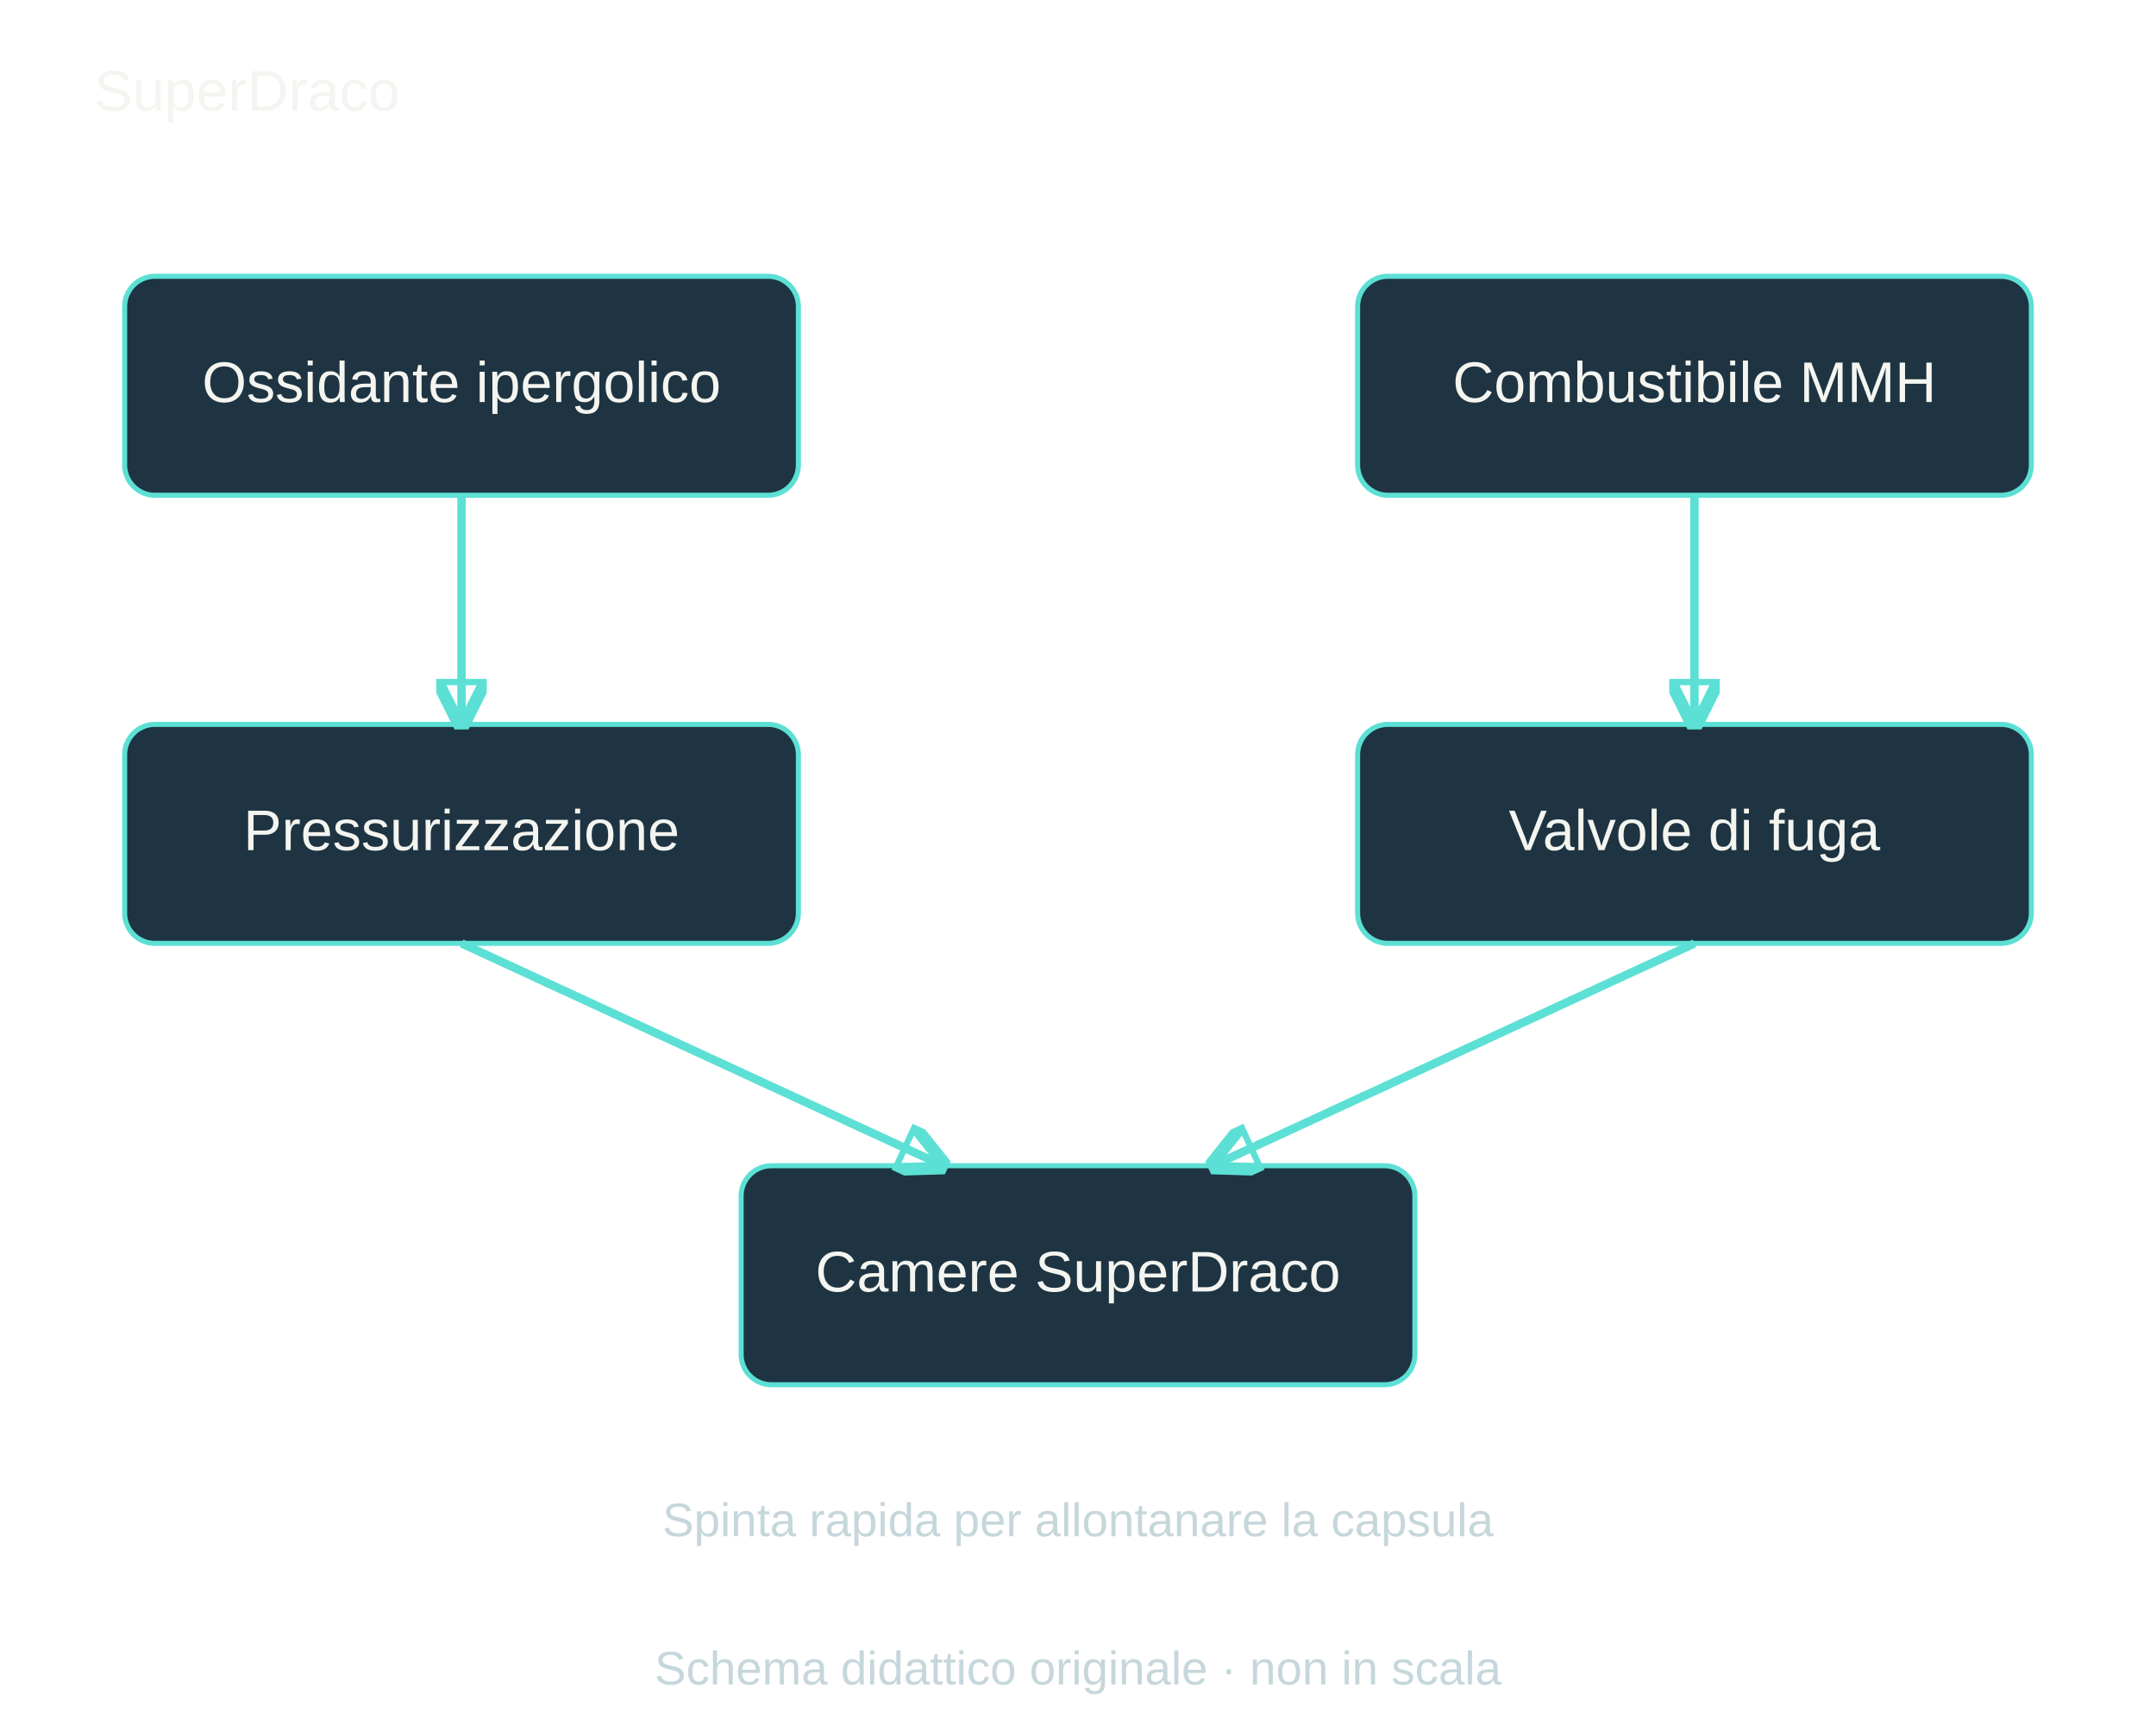
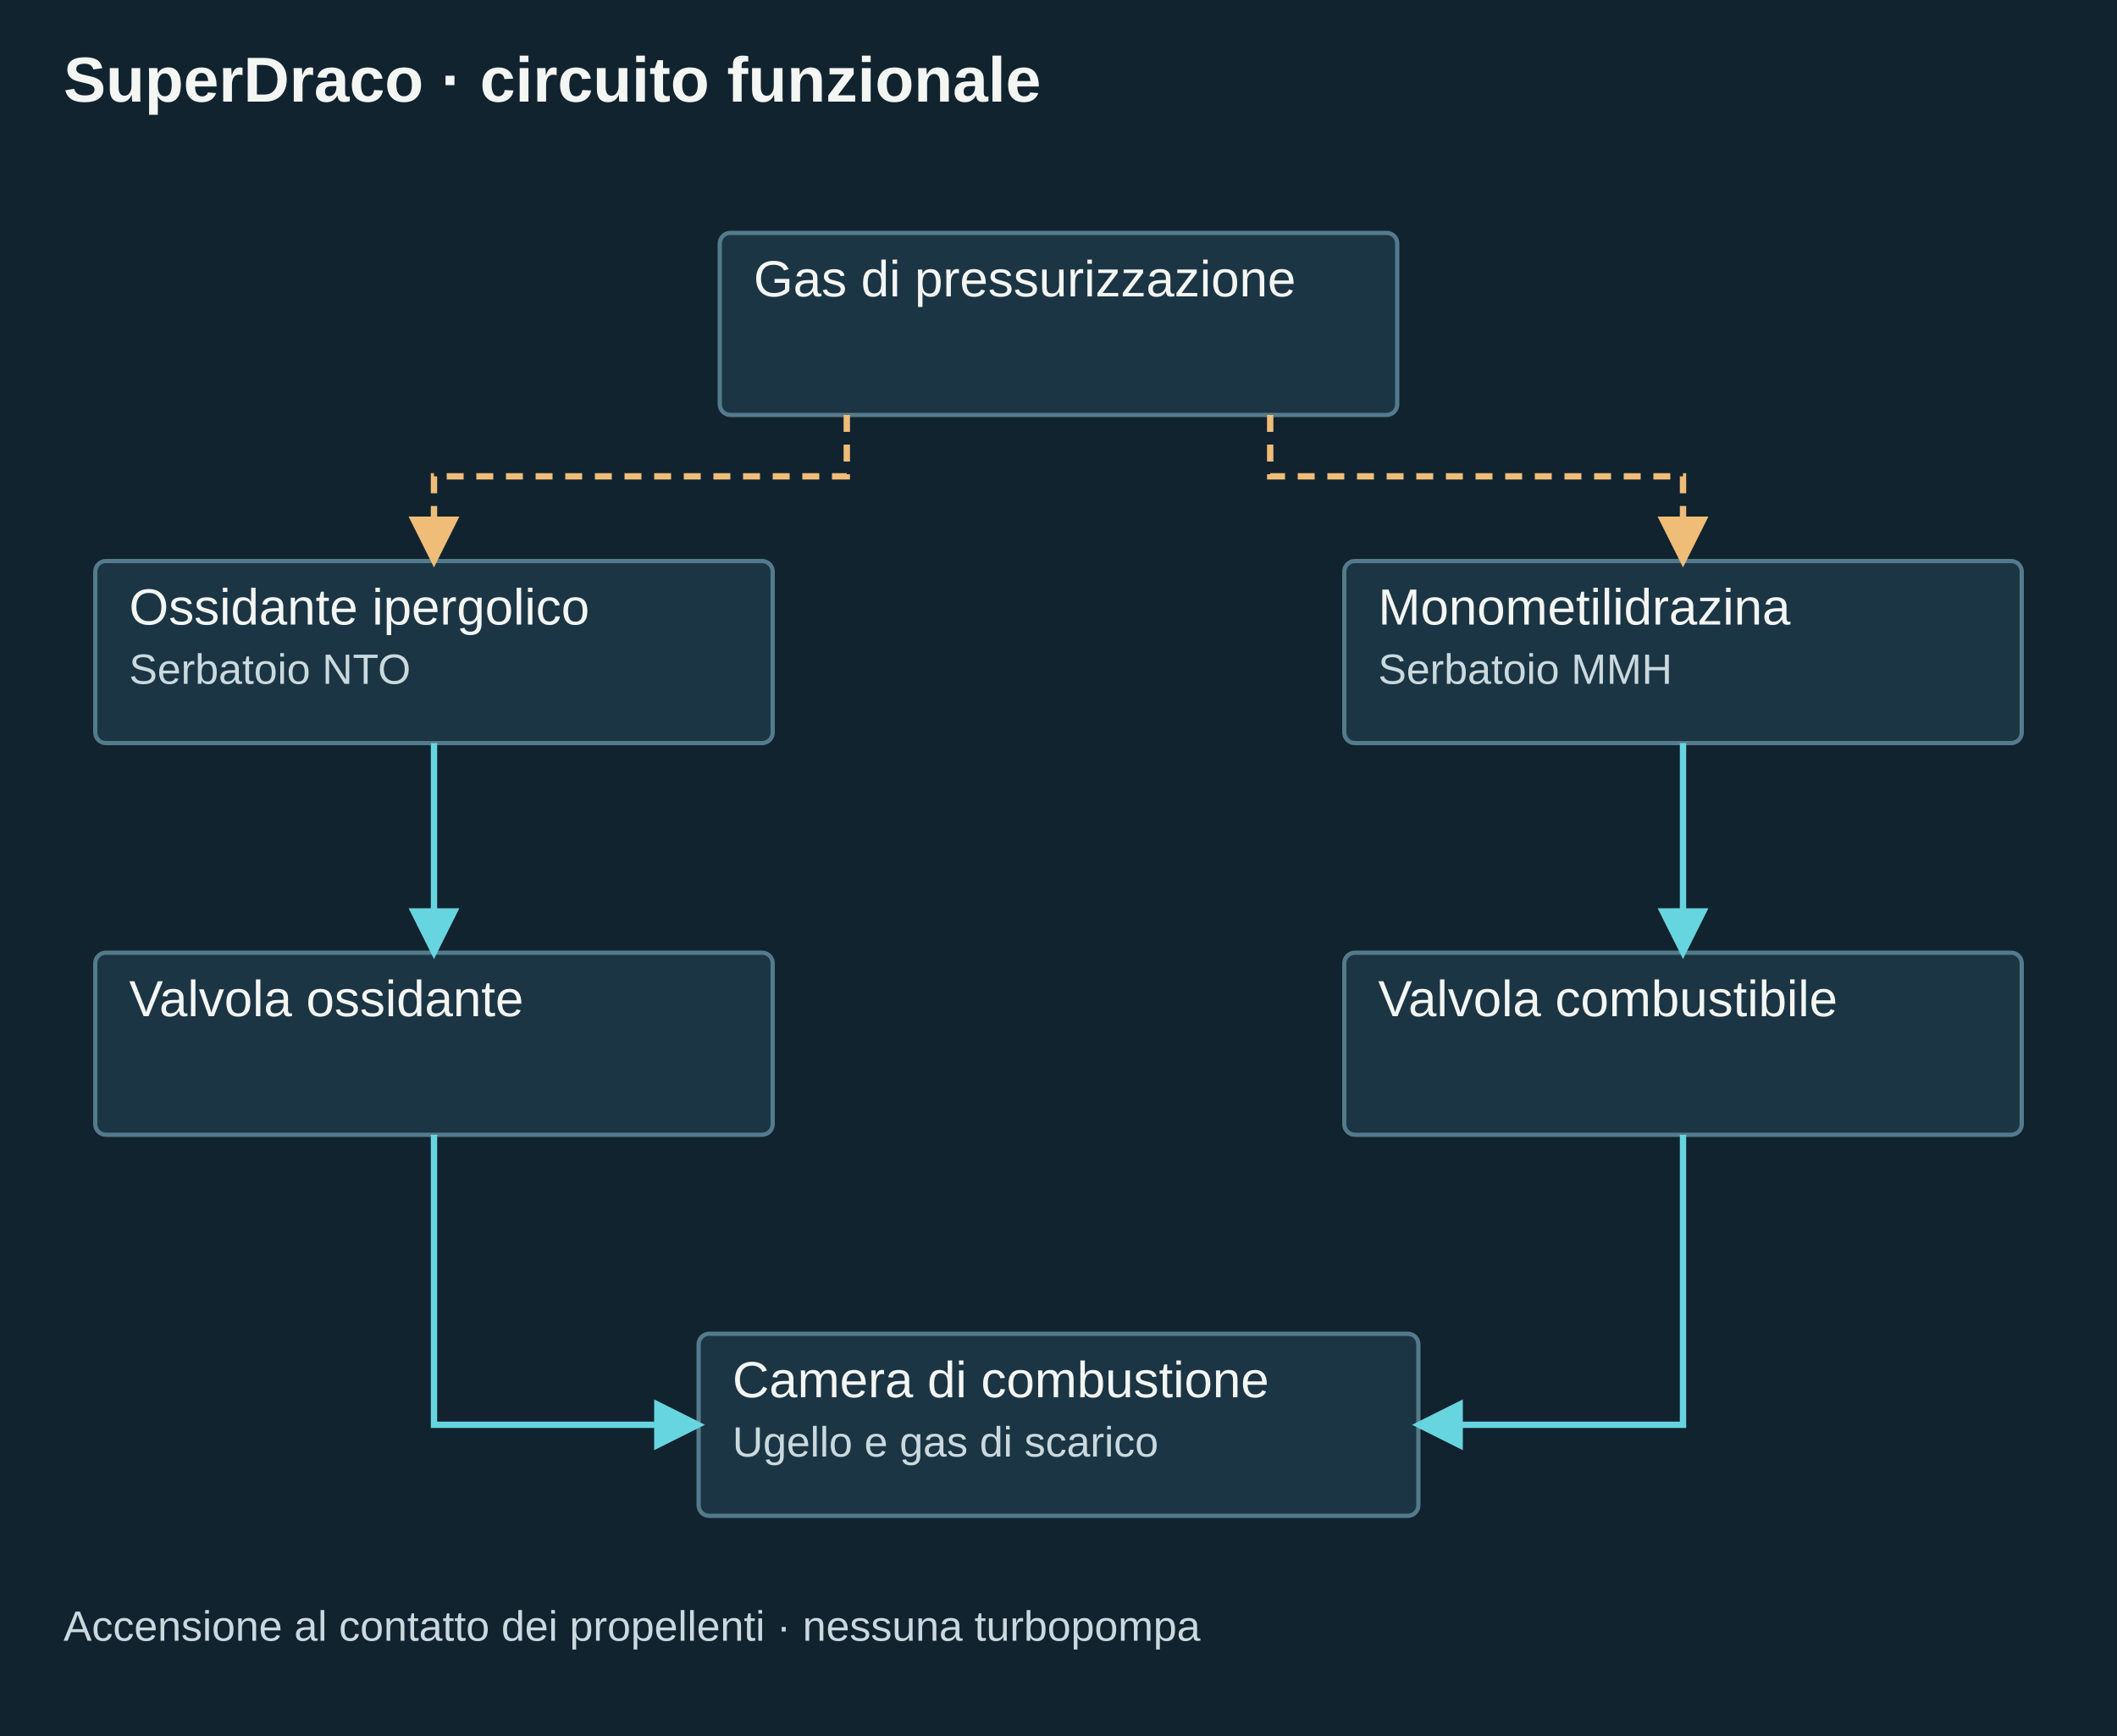
- <svg xmlns="http://www.w3.org/2000/svg" viewBox="0 0 640 510" role="img" aria-labelledby="title desc">
+ <svg xmlns="http://www.w3.org/2000/svg" viewBox="0 0 1000 820" role="img" aria-labelledby="title desc">
  <defs>
-     <marker id="arrow" viewBox="0 0 10 10" refX="9" refY="5" markerWidth="6" markerHeight="6" orient="auto-start-reverse">
-       <path d="M 0 0 L 10 5 L 0 10 Z" fill="#5ce0d5" />
+     <marker id="flow" markerWidth="8" markerHeight="8" refX="7" refY="4" orient="auto-start-reverse">
+       <path d="M0 0L8 4L0 8Z" fill="#67d5df" />
+     </marker>
+     <marker id="heat" markerWidth="8" markerHeight="8" refX="7" refY="4" orient="auto">
+       <path d="M0 0L8 4L0 8Z" fill="#efbd78" />
    </marker>
  </defs>
-   <style>svg{background:#101e29}rect{fill:#1e3442;stroke:#5ce0d5;stroke-width:1.5}text{font:17px Arial,sans-serif;fill:#f4f5f0;dominant-baseline:middle}.small{font-size:14px;fill:#c6d7dc}path{fill:none;stroke:#5ce0d5;stroke-width:2.5}.outline{fill:#2d4551;stroke:#f4f5f0}.tank{fill:#285861}.fire{fill:#eeb369;stroke:#eeb369}.earth{fill:#285c73;stroke:#7bcbdf}.orbit{stroke-dasharray:6 8;stroke:#8096a0}.accent{stroke:#eeb369}</style>
-   <text x="28" y="28">SuperDraco</text>
-   <rect x="37" y="82" width="200" height="65" rx="9" />
-   <text x="137" y="114.5" text-anchor="middle">Ossidante ipergolico</text>
-   <rect x="403" y="82" width="200" height="65" rx="9" />
-   <text x="503" y="114.5" text-anchor="middle">Combustibile MMH</text>
-   <rect x="37" y="215" width="200" height="65" rx="9" />
-   <text x="137" y="247.5" text-anchor="middle">Pressurizzazione</text>
-   <rect x="403" y="215" width="200" height="65" rx="9" />
-   <text x="503" y="247.5" text-anchor="middle">Valvole di fuga</text>
-   <rect x="220" y="346" width="200" height="65" rx="9" />
-   <text x="320" y="378.5" text-anchor="middle">Camere SuperDraco</text>
-   <path d="M 137 147 L 137 215" marker-end="url(#arrow)" />
-   <path d="M 503 147 L 503 215" marker-end="url(#arrow)" />
-   <path d="M 137 280 L 280 346" marker-end="url(#arrow)" />
-   <path d="M 503 280 L 360 346" marker-end="url(#arrow)" />
-   <text class="small" x="320" y="452" text-anchor="middle">Spinta rapida per allontanare la capsula</text>
-   <text class="small" x="320" y="496" text-anchor="middle">Schema didattico originale · non in scala</text>
+   <style>text{font-family:Arial,sans-serif;fill:#f4f6f3;font-size:24px}.heading{font-size:30px;font-weight:bold}.small{font-size:20px;fill:#cad9df}.tiny{font-size:17px;fill:#cad9df}.box{fill:#1c3544;stroke:#547b8c;stroke-width:2}.flow{fill:none;stroke:#67d5df;stroke-width:3;marker-end:url(#flow)}.pressure{fill:none;stroke:#efbd78;stroke-width:3;stroke-dasharray:8 6;marker-end:url(#heat)}</style>
+   <rect width="1000" height="820" fill="#11232f" />
+   <text x="30" y="48" class="heading">SuperDraco · circuito funzionale</text>
+   <rect class="box" x="340" y="110" width="320" height="86" rx="5" />
+   <text x="356" y="140">Gas di pressurizzazione</text>
+   <rect class="box" x="45" y="265" width="320" height="86" rx="5" />
+   <text x="61" y="295">Ossidante ipergolico</text>
+   <text x="61" y="323" class="small">Serbatoio NTO</text>
+   <rect class="box" x="635" y="265" width="320" height="86" rx="5" />
+   <text x="651" y="295">Monometilidrazina</text>
+   <text x="651" y="323" class="small">Serbatoio MMH</text>
+   <rect class="box" x="45" y="450" width="320" height="86" rx="5" />
+   <text x="61" y="480">Valvola ossidante</text>
+   <rect class="box" x="635" y="450" width="320" height="86" rx="5" />
+   <text x="651" y="480">Valvola combustibile</text>
+   <rect class="box" x="330" y="630" width="340" height="86" rx="5" />
+   <text x="346" y="660">Camera di combustione</text>
+   <text x="346" y="688" class="small">Ugello e gas di scarico</text>
+   <path class="pressure" d="M400 196 V225 H205 V265" />
+   <path class="pressure" d="M600 196 V225 H795 V265" />
+   <path class="flow" d="M205 351 V450" />
+   <path class="flow" d="M795 351 V450" />
+   <path class="flow" d="M205 536 V673 H330" />
+   <path class="flow" d="M795 536 V673 H670" />
+   <text x="30" y="775" class="small">Accensione al contatto dei propellenti · nessuna turbopompa</text>
</svg>
